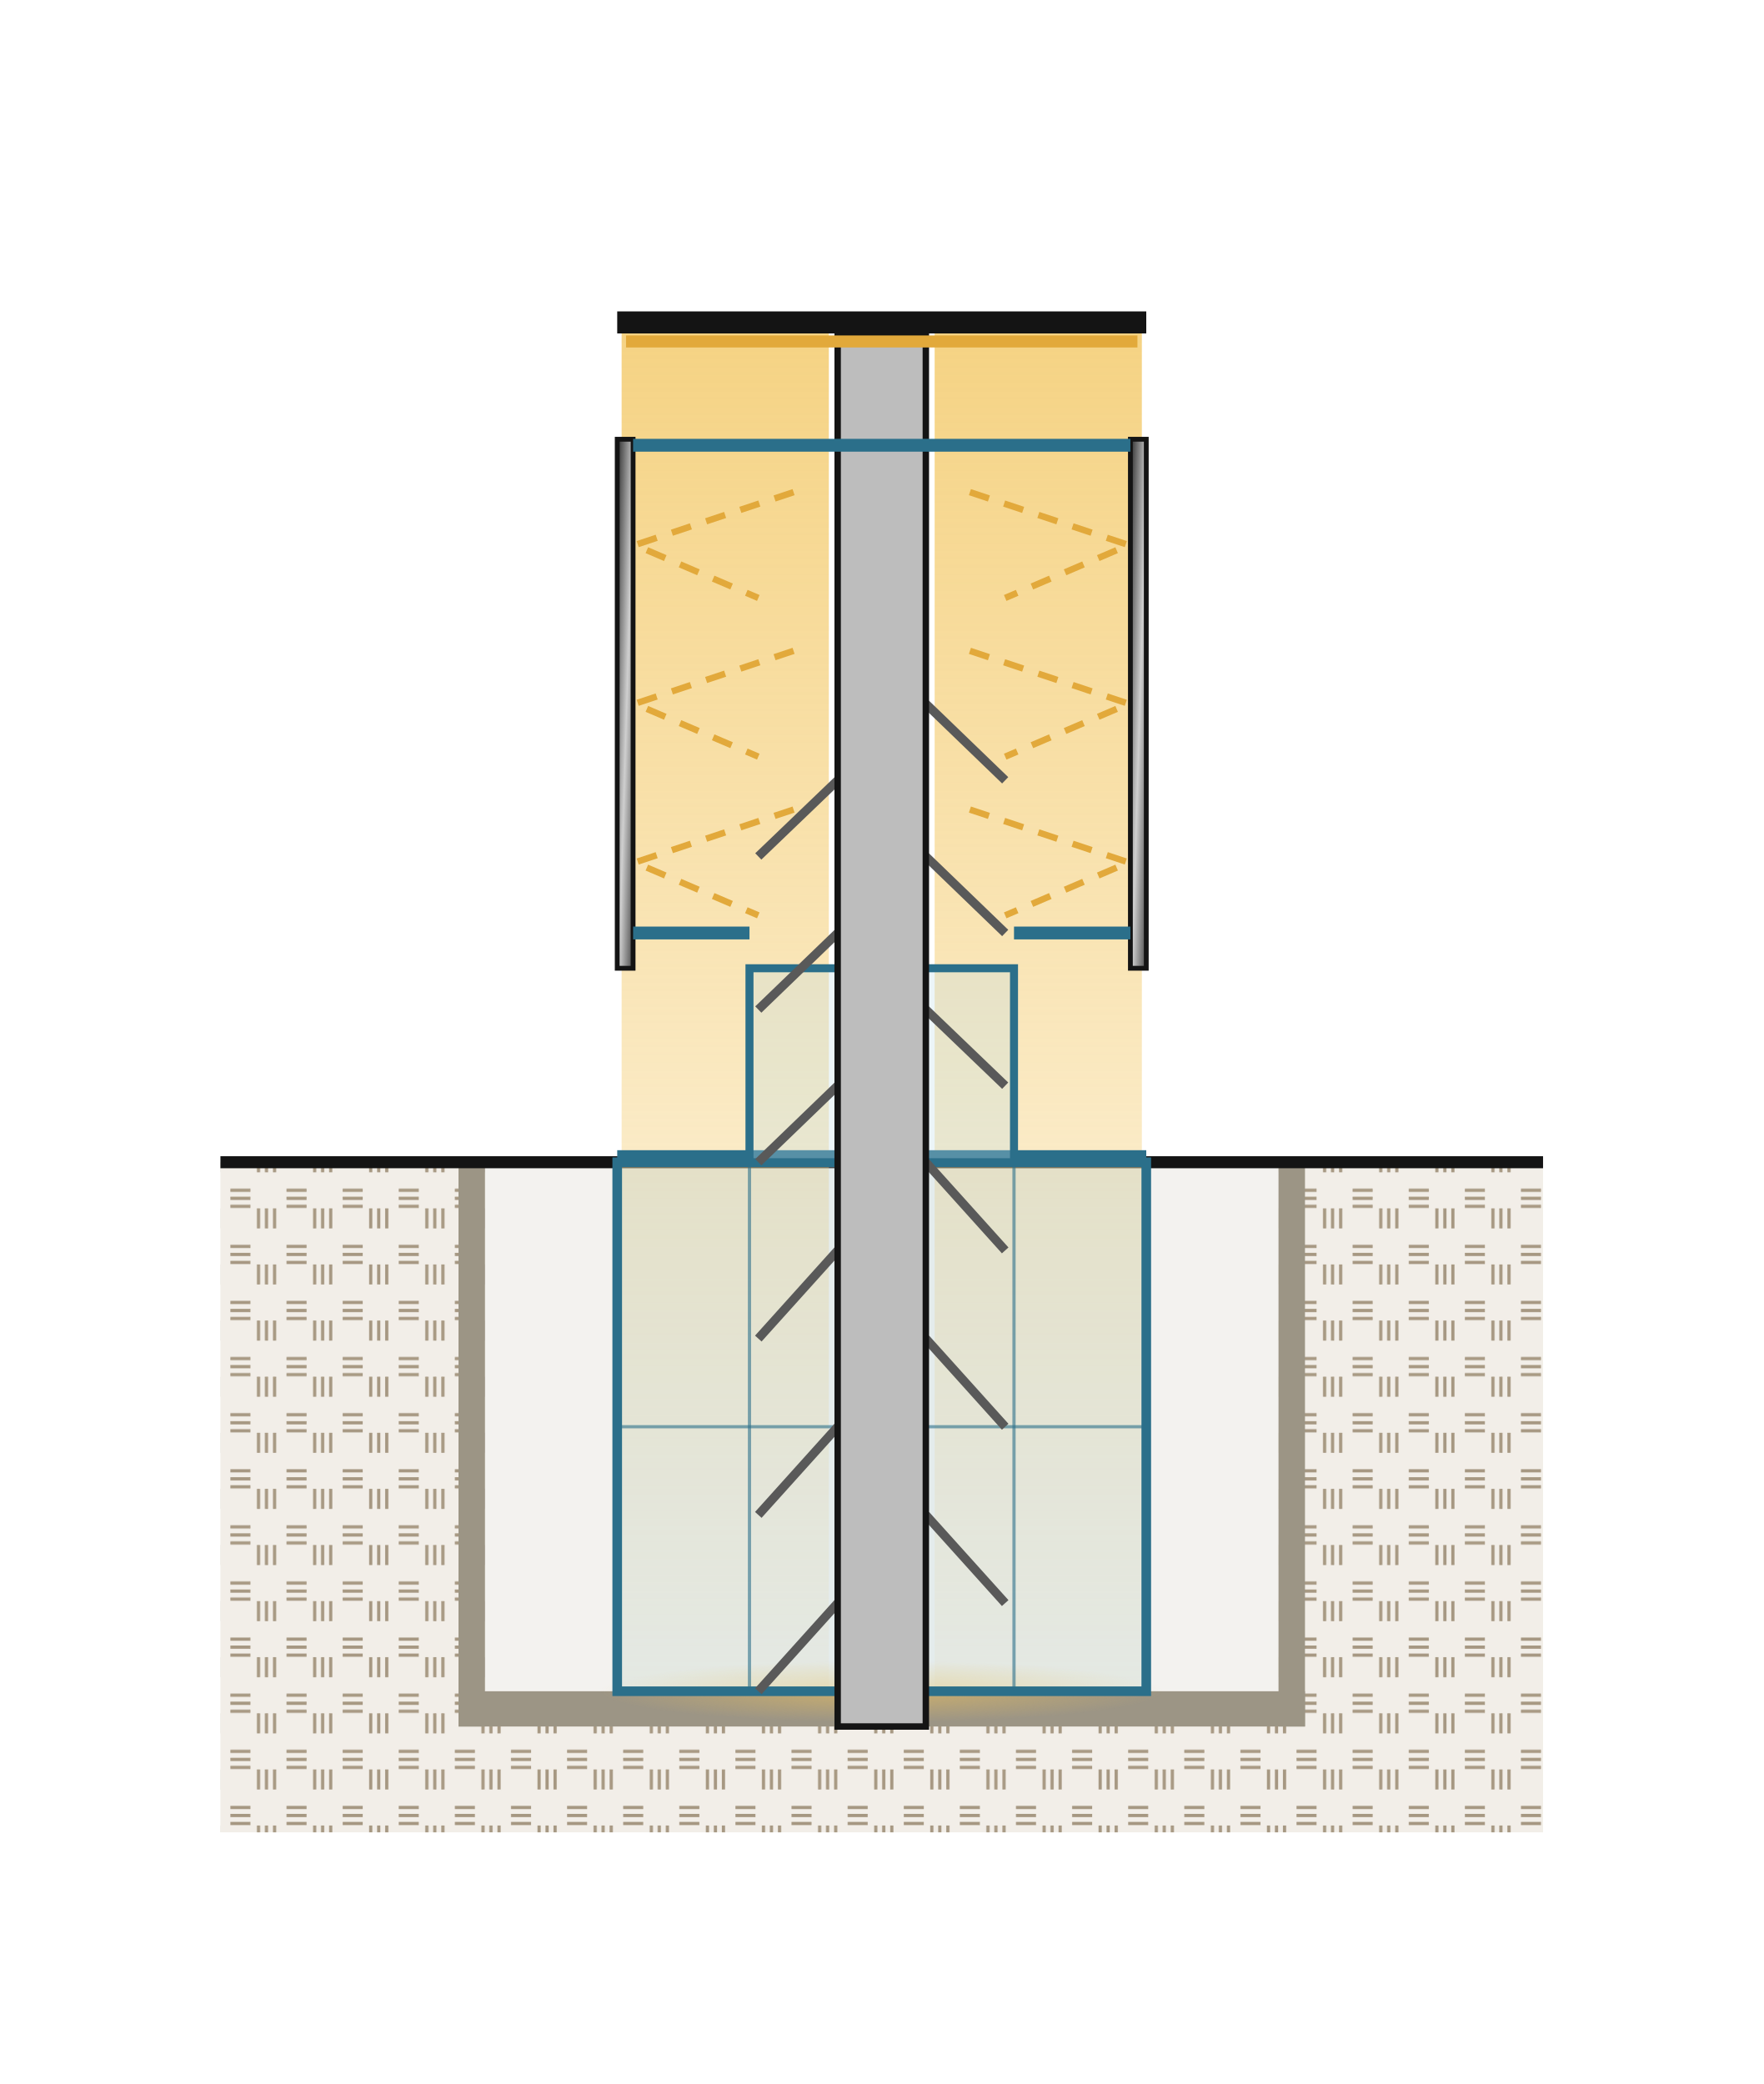
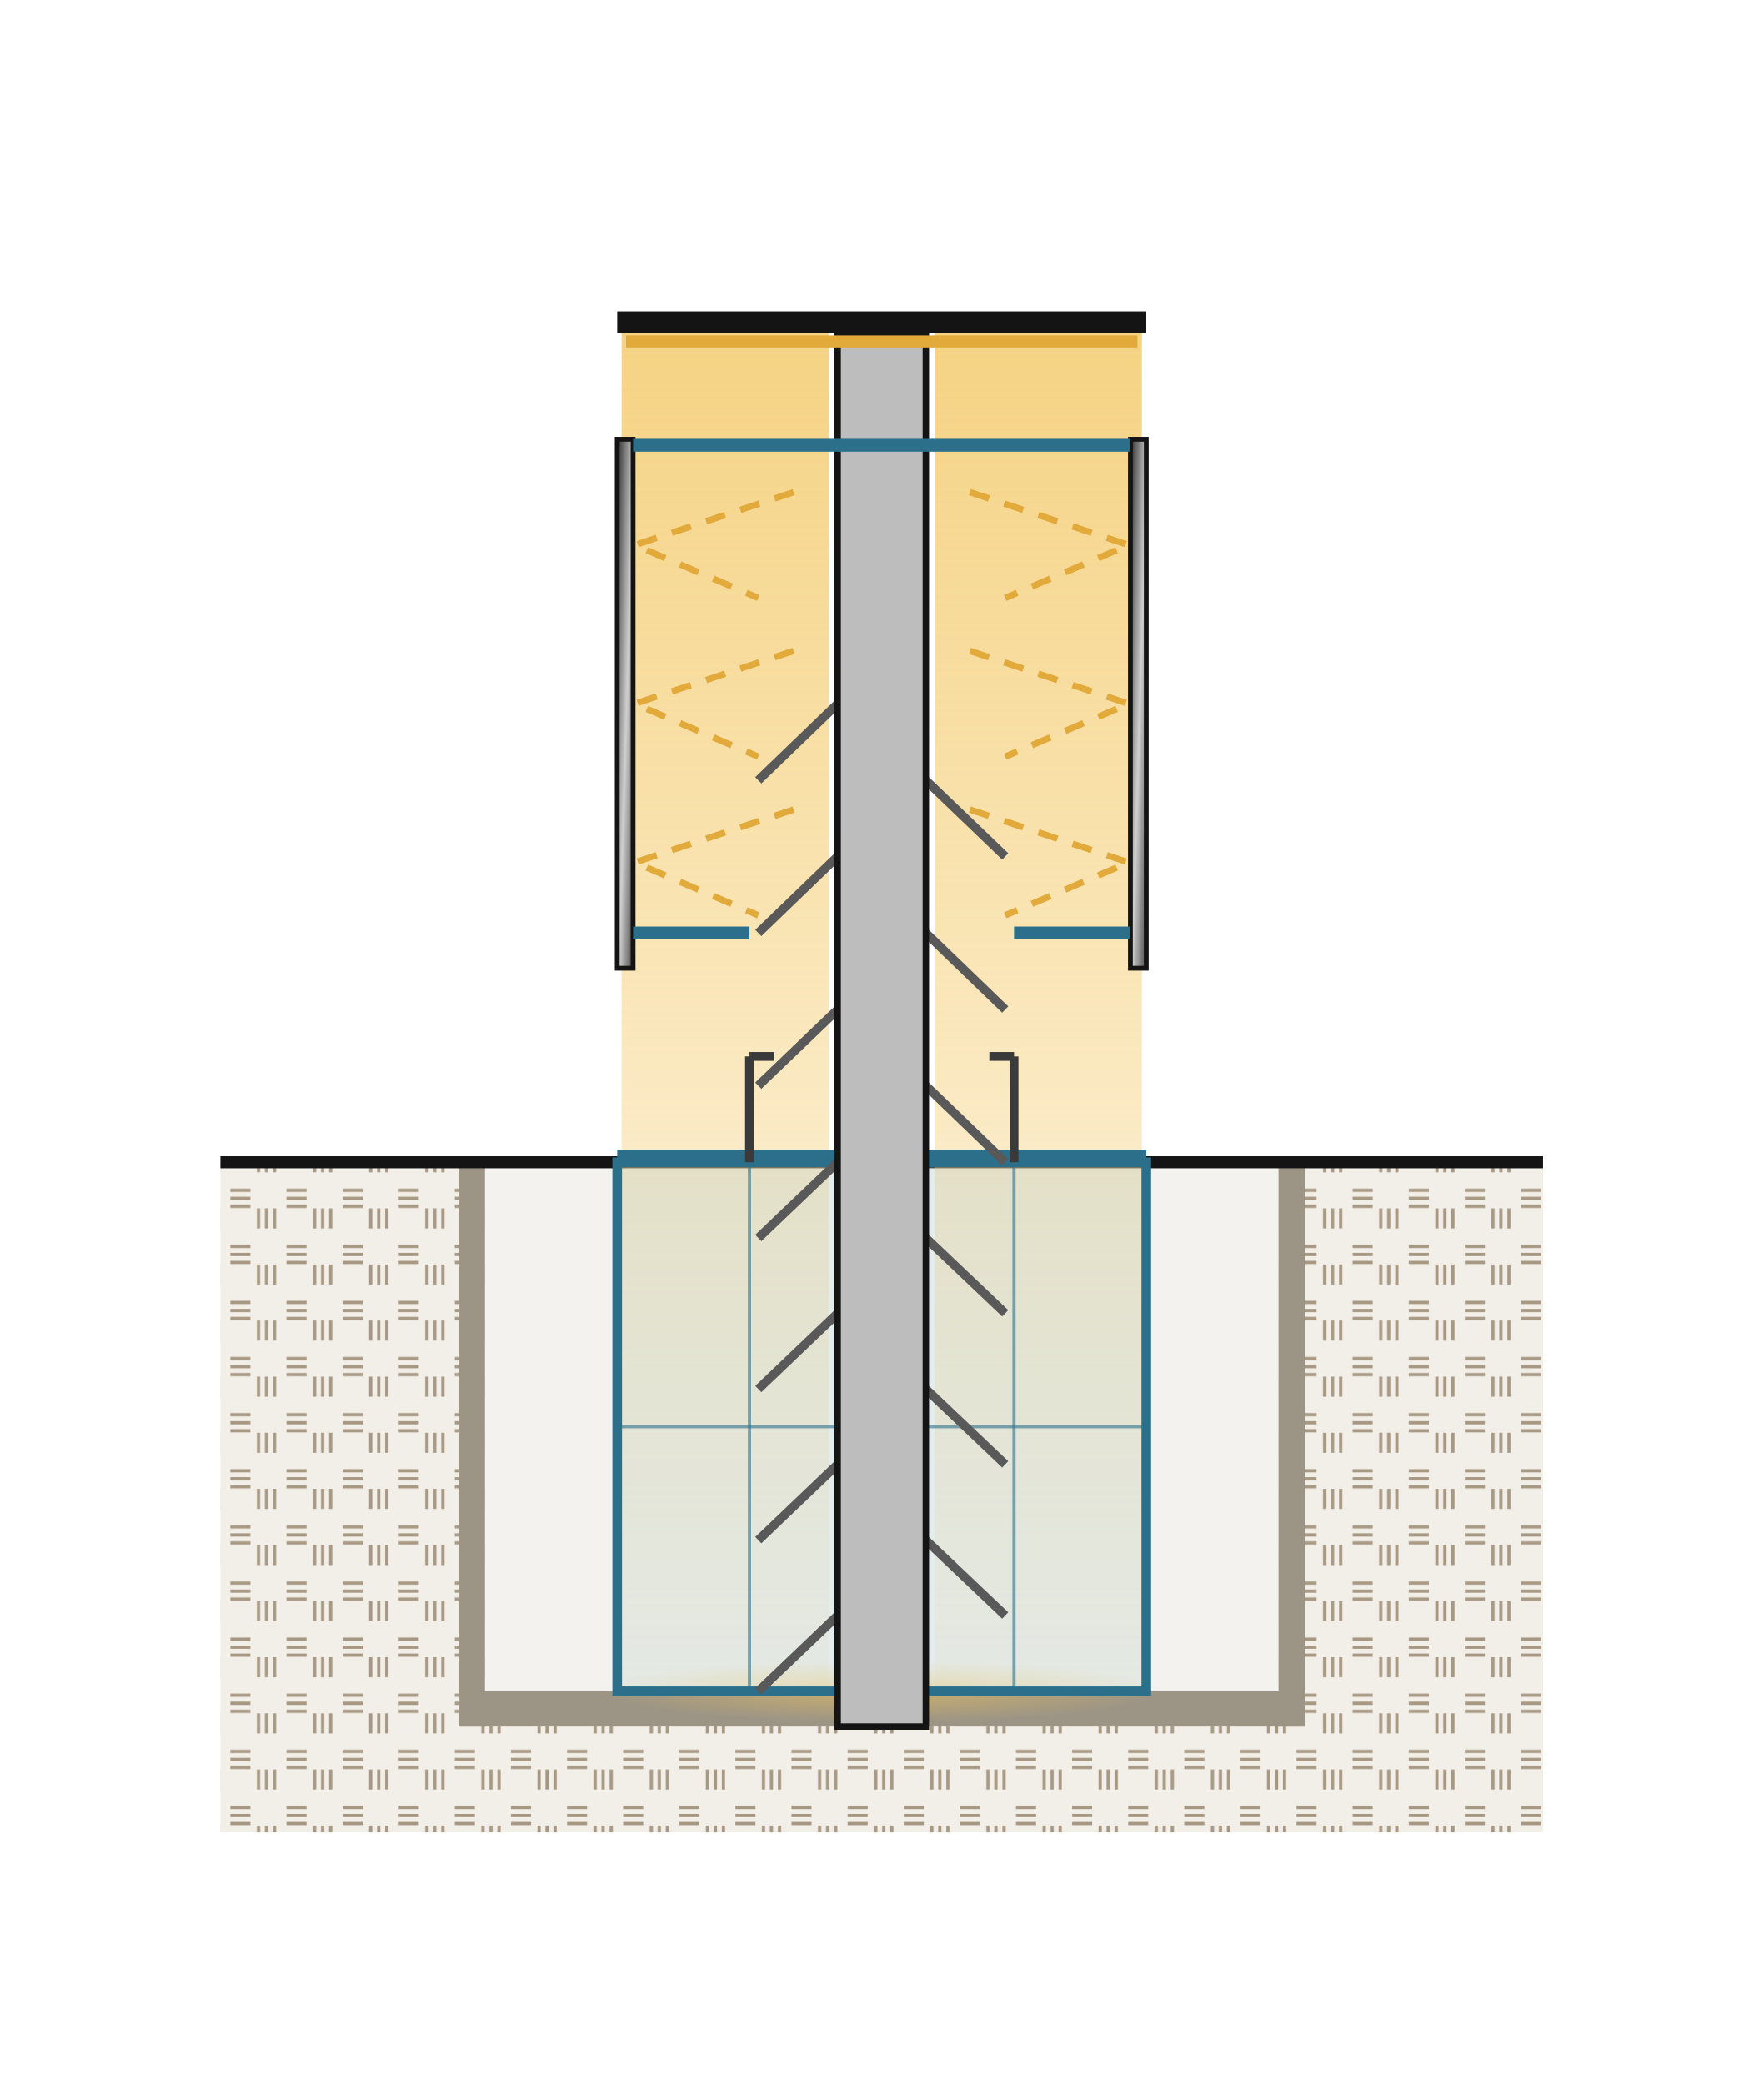
<svg xmlns="http://www.w3.org/2000/svg" viewBox="0 0 440 520" font-family="Noto Sans CJK KR, Noto Sans KR, sans-serif">
  <defs>
    <pattern id="earthp" width="14" height="14" patternUnits="userSpaceOnUse">
      <path d="M1.5 3h5M1.5 5h5M1.5 7h5M8.5 7.5v5M10.5 7.5v5M12.5 7.5v5" stroke="#8a7a62" stroke-width="0.8" />
    </pattern>
    <linearGradient id="mA" x1="0" y1="0" x2="1" y2="1">
      <stop offset="0" stop-color="#2E2E2E" />
      <stop offset="0.55" stop-color="#CFCFCF" />
      <stop offset="1" stop-color="#4A4A4A" />
    </linearGradient>
    <linearGradient id="mB" x1="1" y1="0" x2="0" y2="1">
      <stop offset="0" stop-color="#4A4A4A" />
      <stop offset="0.4" stop-color="#A0A0A0" />
      <stop offset="1" stop-color="#2A2A2A" />
    </linearGradient>
    <linearGradient id="mC" x1="0" y1="0" x2="1" y2="1">
      <stop offset="0" stop-color="#7A7A7A" />
      <stop offset="0.5" stop-color="#BDBDBD" />
      <stop offset="1" stop-color="#6A6A6A" />
    </linearGradient>
    <linearGradient id="beam" x1="0" y1="0" x2="0" y2="1">
      <stop offset="0" stop-color="#F2C45A" stop-opacity="0.75" />
      <stop offset="1" stop-color="#F2C45A" stop-opacity="0.08" />
    </linearGradient>
    <linearGradient id="beam2" x1="0" y1="0" x2="0" y2="1">
      <stop offset="0" stop-color="#F2C45A" stop-opacity="0.45" />
      <stop offset="1" stop-color="#F2C45A" stop-opacity="0.04" />
    </linearGradient>
    <radialGradient id="glow" cx="0.5" cy="0.5" r="0.5">
      <stop offset="0" stop-color="#F2C45A" stop-opacity="0.55" />
      <stop offset="1" stop-color="#F2C45A" stop-opacity="0" />
    </radialGradient>
  </defs>
  <rect x="55.0" y="290" width="330" height="167.2" fill="url(#earthp)" />
  <rect x="55.0" y="290" width="330" height="167.2" fill="#D9CFBC" opacity="0.35" />
  <rect x="121.0" y="290" width="198" height="132" fill="#F3F2EF" />
  <rect x="114.4" y="290" width="6.6" height="140.8" fill="#9C9585" />
  <rect x="319.0" y="290" width="6.6" height="140.8" fill="#9C9585" />
  <rect x="114.4" y="422" width="211.2" height="8.8" fill="#9C9585" />
  <line x1="55.0" y1="290" x2="385.0" y2="290" stroke="#141414" stroke-width="3" />
  <polygon points="155.1,83.2 206.8,83.2 206.8,422 155.1,422" fill="url(#beam)" />
  <polygon points="233.2,83.2 284.9,83.2 284.9,422 233.2,422" fill="url(#beam)" />
  <ellipse cx="220.0" cy="422" rx="70.4" ry="7.7" fill="url(#glow)" />
  <rect x="154.0" y="290" width="132" height="132" fill="#BFDCE6" fill-opacity="0.28" stroke="#2b6f8a" stroke-width="2.4" />
  <line x1="187.0" y1="290" x2="187.0" y2="422" stroke="#2b6f8a" stroke-width="0.8" opacity="0.6" />
  <line x1="220.0" y1="290" x2="220.0" y2="422" stroke="#2b6f8a" stroke-width="0.8" opacity="0.6" />
  <line x1="253.0" y1="290" x2="253.0" y2="422" stroke="#2b6f8a" stroke-width="0.8" opacity="0.6" />
  <line x1="154.0" y1="356" x2="286.0" y2="356" stroke="#2b6f8a" stroke-width="0.8" opacity="0.6" />
  <line x1="154.0" y1="288.5" x2="286.0" y2="288.5" stroke="#2b6f8a" stroke-width="3" />
-   <rect x="187.0" y="241.6" width="66" height="48.4" fill="#BFDCE6" fill-opacity="0.3" stroke="#2b6f8a" stroke-width="2" />
-   <line x1="189.2" y1="422.0" x2="209.0" y2="400.0" stroke="#595959" stroke-width="2.2" />
-   <line x1="250.8" y1="400.0" x2="231.0" y2="378.0" stroke="#595959" stroke-width="2.2" />
-   <line x1="189.2" y1="378.0" x2="209.0" y2="356.0" stroke="#595959" stroke-width="2.2" />
-   <line x1="250.8" y1="356.0" x2="231.0" y2="334.0" stroke="#595959" stroke-width="2.2" />
-   <line x1="189.2" y1="334.0" x2="209.0" y2="312.0" stroke="#595959" stroke-width="2.2" />
-   <line x1="250.8" y1="312.0" x2="231.0" y2="290.0" stroke="#595959" stroke-width="2.2" />
-   <line x1="189.2" y1="290.0" x2="209.0" y2="270.9" stroke="#595959" stroke-width="2.2" />
-   <line x1="250.8" y1="270.9" x2="231.0" y2="251.9" stroke="#595959" stroke-width="2.2" />
-   <line x1="189.2" y1="251.9" x2="209.0" y2="232.8" stroke="#595959" stroke-width="2.2" />
-   <line x1="250.8" y1="232.8" x2="231.0" y2="213.7" stroke="#595959" stroke-width="2.2" />
-   <line x1="189.2" y1="213.7" x2="209.0" y2="194.7" stroke="#595959" stroke-width="2.2" />
-   <line x1="250.8" y1="194.7" x2="231.0" y2="175.6" stroke="#595959" stroke-width="2.2" />
+   <line x1="187.0" y1="290" x2="187.0" y2="263.6" stroke="#3a3a3a" stroke-width="2.2" />
+   <line x1="187.0" y1="263.6" x2="193.16" y2="263.6" stroke="#3a3a3a" stroke-width="2.2" />
+   <line x1="253.0" y1="290" x2="253.0" y2="263.6" stroke="#3a3a3a" stroke-width="2.2" />
+   <line x1="253.0" y1="263.6" x2="246.84" y2="263.6" stroke="#3a3a3a" stroke-width="2.2" />
+   <line x1="189.2" y1="422.0" x2="209.0" y2="403.1" stroke="#595959" stroke-width="2.2" />
+   <line x1="250.8" y1="403.1" x2="231.0" y2="384.3" stroke="#595959" stroke-width="2.2" />
+   <line x1="189.2" y1="384.3" x2="209.0" y2="365.4" stroke="#595959" stroke-width="2.2" />
+   <line x1="250.8" y1="365.4" x2="231.0" y2="346.6" stroke="#595959" stroke-width="2.2" />
+   <line x1="189.2" y1="346.6" x2="209.0" y2="327.7" stroke="#595959" stroke-width="2.2" />
+   <line x1="250.8" y1="327.7" x2="231.0" y2="308.9" stroke="#595959" stroke-width="2.2" />
+   <line x1="189.2" y1="308.9" x2="209.0" y2="290.0" stroke="#595959" stroke-width="2.2" />
+   <line x1="250.8" y1="290.0" x2="231.0" y2="270.9" stroke="#595959" stroke-width="2.2" />
+   <line x1="189.2" y1="270.9" x2="209.0" y2="251.9" stroke="#595959" stroke-width="2.2" />
+   <line x1="250.8" y1="251.9" x2="231.0" y2="232.8" stroke="#595959" stroke-width="2.2" />
+   <line x1="189.2" y1="232.8" x2="209.0" y2="213.7" stroke="#595959" stroke-width="2.2" />
+   <line x1="250.8" y1="213.7" x2="231.0" y2="194.7" stroke="#595959" stroke-width="2.2" />
+   <line x1="189.2" y1="194.7" x2="209.0" y2="175.6" stroke="#595959" stroke-width="2.2" />
  <rect x="209.0" y="83.2" width="22" height="347.6" fill="#BDBDBD" stroke="#141414" stroke-width="1.6" />
  <rect x="154.0" y="109.6" width="3.96" height="132" fill="url(#mA)" stroke="#141414" stroke-width="1.2" />
  <rect x="282.04" y="109.6" width="3.96" height="132" fill="url(#mA)" stroke="#141414" stroke-width="1.2" />
  <line x1="157.96" y1="232.8" x2="187.0" y2="232.8" stroke="#2b6f8a" stroke-width="3.2" />
  <line x1="253.0" y1="232.8" x2="282.04" y2="232.8" stroke="#2b6f8a" stroke-width="3.2" />
  <line x1="157.96" y1="111.1" x2="282.04" y2="111.1" stroke="#2b6f8a" stroke-width="3.2" />
  <polyline points="198.0,122.8 158.4,136.0 189.2,149.2" fill="none" stroke="#E2A93B" stroke-width="1.6" stroke-dasharray="5 4" />
  <polyline points="198.0,162.4 158.4,175.6 189.2,188.8" fill="none" stroke="#E2A93B" stroke-width="1.6" stroke-dasharray="5 4" />
  <polyline points="198.0,202.0 158.4,215.2 189.2,228.4" fill="none" stroke="#E2A93B" stroke-width="1.6" stroke-dasharray="5 4" />
  <polyline points="242.0,122.8 281.6,136.0 250.8,149.2" fill="none" stroke="#E2A93B" stroke-width="1.6" stroke-dasharray="5 4" />
  <polyline points="242.0,162.4 281.6,175.6 250.8,188.8" fill="none" stroke="#E2A93B" stroke-width="1.6" stroke-dasharray="5 4" />
  <polyline points="242.0,202.0 281.6,215.2 250.8,228.4" fill="none" stroke="#E2A93B" stroke-width="1.6" stroke-dasharray="5 4" />
  <rect x="154.0" y="77.7" width="132" height="5.5" fill="#141414" />
  <line x1="156.2" y1="85.2" x2="283.8" y2="85.2" stroke="#E2A93B" stroke-width="3" />
</svg>
